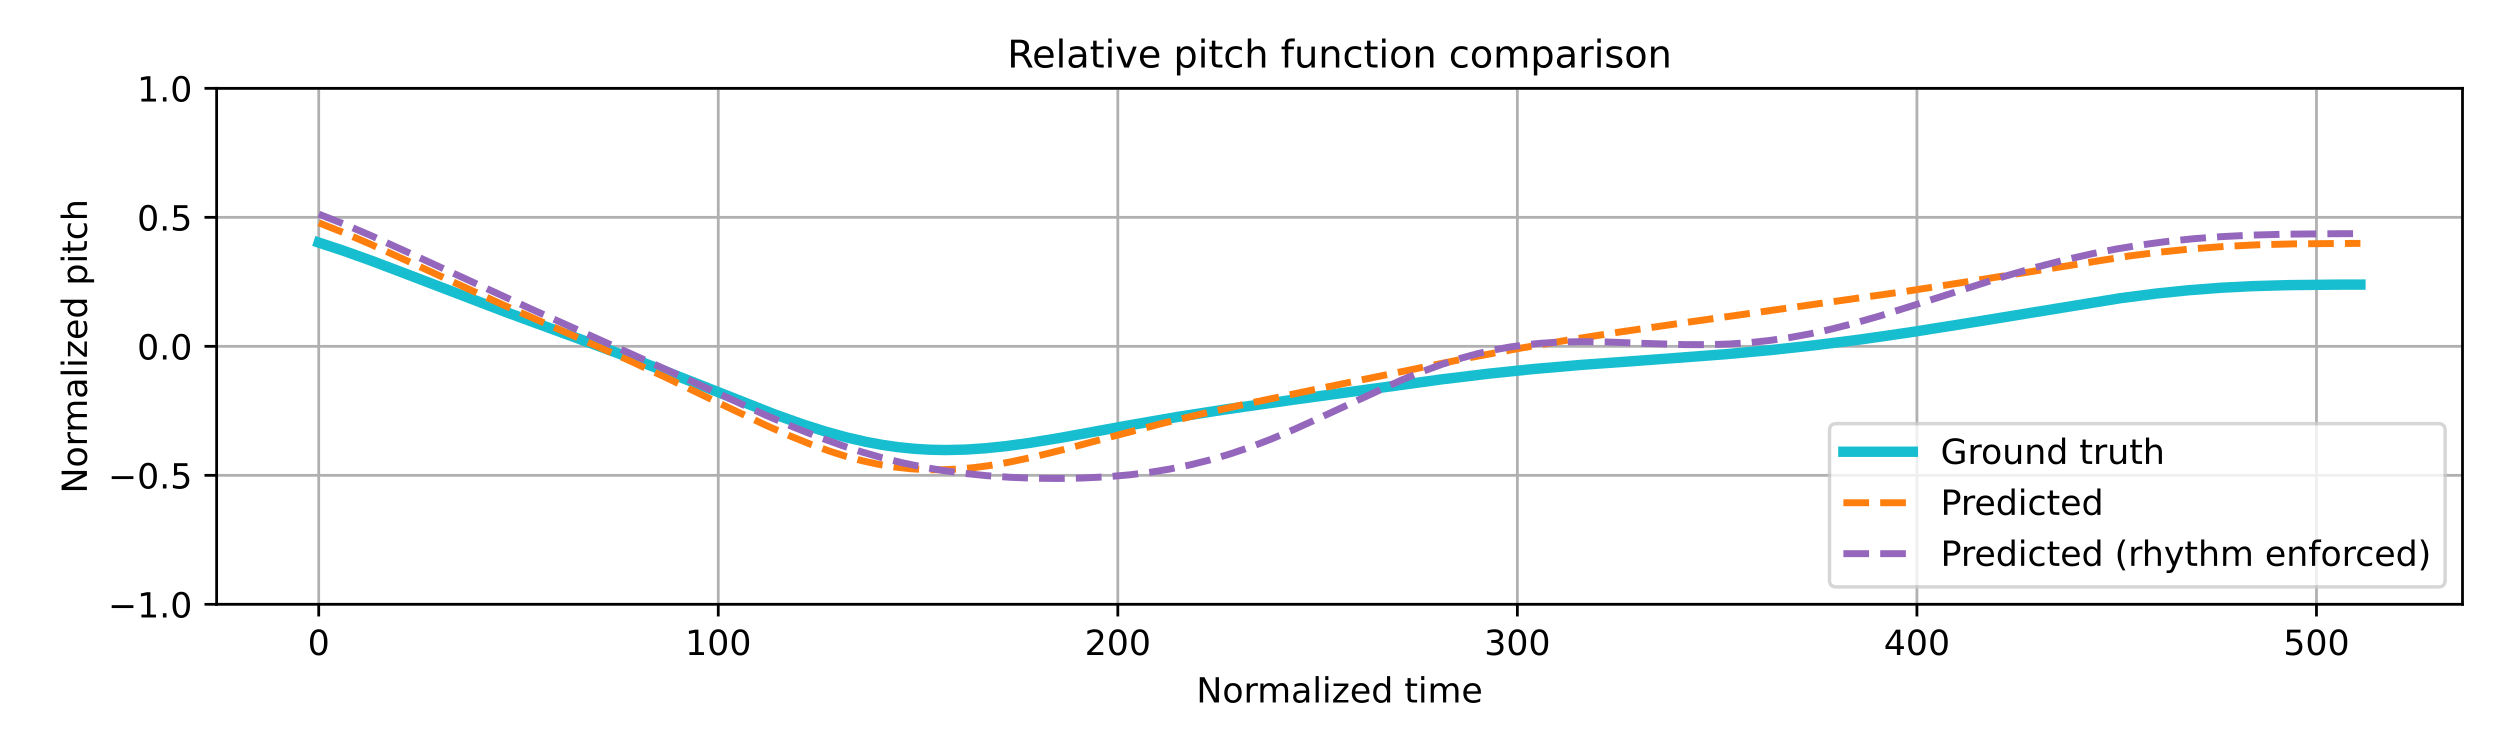
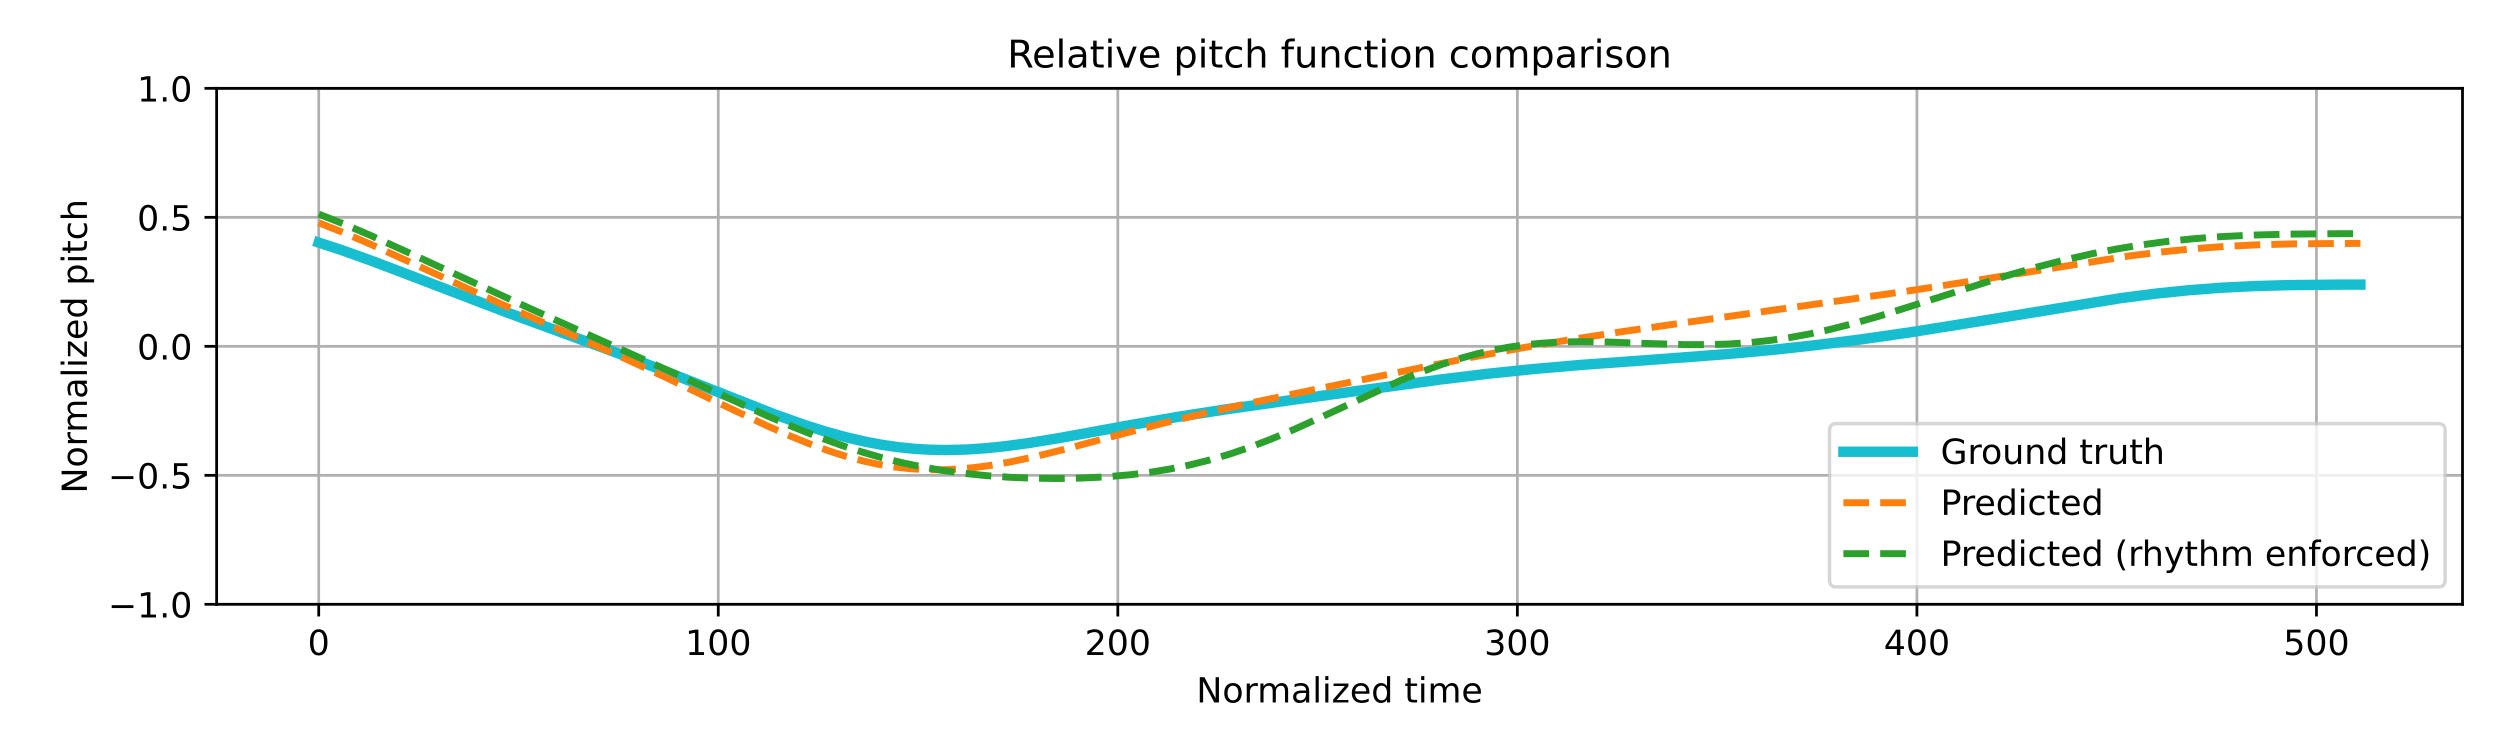
<svg xmlns="http://www.w3.org/2000/svg" xmlns:xlink="http://www.w3.org/1999/xlink" width="720pt" height="216pt" viewBox="0 0 720 216" version="1.1">
  <defs>
    <style type="text/css">*{stroke-linejoin: round; stroke-linecap: butt}</style>
  </defs>
  <g id="figure_1">
    <g id="patch_1">
      <path d="M 0 216  L 720 216  L 720 0  L 0 0  z " style="fill: #ffffff" />
    </g>
    <g id="axes_1">
      <g id="patch_2">
        <path d="M 62.39 174.04  L 709.2 174.04  L 709.2 25.44  L 62.39 25.44  z " style="fill: #ffffff" />
      </g>
      <g id="matplotlib.axis_1">
        <g id="xtick_1">
          <g id="line2d_1">
-             <path d="M 91.79 174.04  L 91.79 25.44  " clip-path="url(#p83f66d5ce4)" style="fill: none; stroke: #b0b0b0; stroke-width: 0.8; stroke-linecap: square" />
+             <path d="M 91.79 174.04  L 91.79 25.44  " clip-path="url(#p42f2ee1b8d)" style="fill: none; stroke: #b0b0b0; stroke-width: 0.8; stroke-linecap: square" />
          </g>
          <g id="line2d_2">
            <defs>
-               <path id="md87427c9be" d="M 0 0  L 0 3.5  " style="stroke: #000000; stroke-width: 0.8" />
-             </defs>
-             <g>
-               <use xlink:href="#md87427c9be" x="91.79" y="174.04" style="stroke: #000000; stroke-width: 0.8" />
+               <path id="m5e69560cb7" d="M 0 0  L 0 3.5  " style="stroke: #000000; stroke-width: 0.8" />
+             </defs>
+             <g>
+               <use xlink:href="#m5e69560cb7" x="91.79" y="174.04" style="stroke: #000000; stroke-width: 0.8" />
            </g>
          </g>
          <g id="text_1">
            <g transform="translate(88.60921 188.6384) scale(0.1 -0.1)">
              <defs>
                <path id="DejaVuSans-30" d="M 2034 4250  Q 1547 4250 1301 3770  Q 1056 3291 1056 2328  Q 1056 1369 1301 889  Q 1547 409 2034 409  Q 2525 409 2770 889  Q 3016 1369 3016 2328  Q 3016 3291 2770 3770  Q 2525 4250 2034 4250  z M 2034 4750  Q 2819 4750 3233 4129  Q 3647 3509 3647 2328  Q 3647 1150 3233 529  Q 2819 -91 2034 -91  Q 1250 -91 836 529  Q 422 1150 422 2328  Q 422 3509 836 4129  Q 1250 4750 2034 4750  z " transform="scale(0.015625)" />
              </defs>
              <use xlink:href="#DejaVuSans-30" />
            </g>
          </g>
        </g>
        <g id="xtick_2">
          <g id="line2d_3">
-             <path d="M 206.861 174.04  L 206.861 25.44  " clip-path="url(#p83f66d5ce4)" style="fill: none; stroke: #b0b0b0; stroke-width: 0.8; stroke-linecap: square" />
+             <path d="M 206.861 174.04  L 206.861 25.44  " clip-path="url(#p42f2ee1b8d)" style="fill: none; stroke: #b0b0b0; stroke-width: 0.8; stroke-linecap: square" />
          </g>
          <g id="line2d_4">
            <g>
-               <use xlink:href="#md87427c9be" x="206.861" y="174.04" style="stroke: #000000; stroke-width: 0.8" />
+               <use xlink:href="#m5e69560cb7" x="206.861" y="174.04" style="stroke: #000000; stroke-width: 0.8" />
            </g>
          </g>
          <g id="text_2">
            <g transform="translate(197.317 188.6384) scale(0.1 -0.1)">
              <defs>
                <path id="DejaVuSans-31" d="M 794 531  L 1825 531  L 1825 4091  L 703 3866  L 703 4441  L 1819 4666  L 2450 4666  L 2450 531  L 3481 531  L 3481 0  L 794 0  L 794 531  z " transform="scale(0.015625)" />
              </defs>
              <use xlink:href="#DejaVuSans-31" />
              <use xlink:href="#DejaVuSans-30" transform="translate(63.62305 0)" />
              <use xlink:href="#DejaVuSans-30" transform="translate(127.2461 0)" />
            </g>
          </g>
        </g>
        <g id="xtick_3">
          <g id="line2d_5">
-             <path d="M 321.931 174.04  L 321.931 25.44  " clip-path="url(#p83f66d5ce4)" style="fill: none; stroke: #b0b0b0; stroke-width: 0.8; stroke-linecap: square" />
+             <path d="M 321.931 174.04  L 321.931 25.44  " clip-path="url(#p42f2ee1b8d)" style="fill: none; stroke: #b0b0b0; stroke-width: 0.8; stroke-linecap: square" />
          </g>
          <g id="line2d_6">
            <g>
-               <use xlink:href="#md87427c9be" x="321.931" y="174.04" style="stroke: #000000; stroke-width: 0.8" />
+               <use xlink:href="#m5e69560cb7" x="321.931" y="174.04" style="stroke: #000000; stroke-width: 0.8" />
            </g>
          </g>
          <g id="text_3">
            <g transform="translate(312.3872 188.6384) scale(0.1 -0.1)">
              <defs>
                <path id="DejaVuSans-32" d="M 1228 531  L 3431 531  L 3431 0  L 469 0  L 469 531  Q 828 903 1448 1529  Q 2069 2156 2228 2338  Q 2531 2678 2651 2914  Q 2772 3150 2772 3378  Q 2772 3750 2511 3984  Q 2250 4219 1831 4219  Q 1534 4219 1204 4116  Q 875 4013 500 3803  L 500 4441  Q 881 4594 1212 4672  Q 1544 4750 1819 4750  Q 2544 4750 2975 4387  Q 3406 4025 3406 3419  Q 3406 3131 3298 2873  Q 3191 2616 2906 2266  Q 2828 2175 2409 1742  Q 1991 1309 1228 531  z " transform="scale(0.015625)" />
              </defs>
              <use xlink:href="#DejaVuSans-32" />
              <use xlink:href="#DejaVuSans-30" transform="translate(63.62305 0)" />
              <use xlink:href="#DejaVuSans-30" transform="translate(127.2461 0)" />
            </g>
          </g>
        </g>
        <g id="xtick_4">
          <g id="line2d_7">
-             <path d="M 437.001 174.04  L 437.001 25.44  " clip-path="url(#p83f66d5ce4)" style="fill: none; stroke: #b0b0b0; stroke-width: 0.8; stroke-linecap: square" />
+             <path d="M 437.001 174.04  L 437.001 25.44  " clip-path="url(#p42f2ee1b8d)" style="fill: none; stroke: #b0b0b0; stroke-width: 0.8; stroke-linecap: square" />
          </g>
          <g id="line2d_8">
            <g>
-               <use xlink:href="#md87427c9be" x="437.001" y="174.04" style="stroke: #000000; stroke-width: 0.8" />
+               <use xlink:href="#m5e69560cb7" x="437.001" y="174.04" style="stroke: #000000; stroke-width: 0.8" />
            </g>
          </g>
          <g id="text_4">
            <g transform="translate(427.4575 188.6384) scale(0.1 -0.1)">
              <defs>
                <path id="DejaVuSans-33" d="M 2597 2516  Q 3050 2419 3304 2112  Q 3559 1806 3559 1356  Q 3559 666 3084 287  Q 2609 -91 1734 -91  Q 1441 -91 1130 -33  Q 819 25 488 141  L 488 750  Q 750 597 1062 519  Q 1375 441 1716 441  Q 2309 441 2620 675  Q 2931 909 2931 1356  Q 2931 1769 2642 2001  Q 2353 2234 1838 2234  L 1294 2234  L 1294 2753  L 1863 2753  Q 2328 2753 2575 2939  Q 2822 3125 2822 3475  Q 2822 3834 2567 4026  Q 2313 4219 1838 4219  Q 1578 4219 1281 4162  Q 984 4106 628 3988  L 628 4550  Q 988 4650 1302 4700  Q 1616 4750 1894 4750  Q 2613 4750 3031 4423  Q 3450 4097 3450 3541  Q 3450 3153 3228 2886  Q 3006 2619 2597 2516  z " transform="scale(0.015625)" />
              </defs>
              <use xlink:href="#DejaVuSans-33" />
              <use xlink:href="#DejaVuSans-30" transform="translate(63.62305 0)" />
              <use xlink:href="#DejaVuSans-30" transform="translate(127.2461 0)" />
            </g>
          </g>
        </g>
        <g id="xtick_5">
          <g id="line2d_9">
-             <path d="M 552.072 174.04  L 552.072 25.44  " clip-path="url(#p83f66d5ce4)" style="fill: none; stroke: #b0b0b0; stroke-width: 0.8; stroke-linecap: square" />
+             <path d="M 552.072 174.04  L 552.072 25.44  " clip-path="url(#p42f2ee1b8d)" style="fill: none; stroke: #b0b0b0; stroke-width: 0.8; stroke-linecap: square" />
          </g>
          <g id="line2d_10">
            <g>
-               <use xlink:href="#md87427c9be" x="552.072" y="174.04" style="stroke: #000000; stroke-width: 0.8" />
+               <use xlink:href="#m5e69560cb7" x="552.072" y="174.04" style="stroke: #000000; stroke-width: 0.8" />
            </g>
          </g>
          <g id="text_5">
            <g transform="translate(542.5278 188.6384) scale(0.1 -0.1)">
              <defs>
                <path id="DejaVuSans-34" d="M 2419 4116  L 825 1625  L 2419 1625  L 2419 4116  z M 2253 4666  L 3047 4666  L 3047 1625  L 3713 1625  L 3713 1100  L 3047 1100  L 3047 0  L 2419 0  L 2419 1100  L 313 1100  L 313 1709  L 2253 4666  z " transform="scale(0.015625)" />
              </defs>
              <use xlink:href="#DejaVuSans-34" />
              <use xlink:href="#DejaVuSans-30" transform="translate(63.62305 0)" />
              <use xlink:href="#DejaVuSans-30" transform="translate(127.2461 0)" />
            </g>
          </g>
        </g>
        <g id="xtick_6">
          <g id="line2d_11">
-             <path d="M 667.142 174.04  L 667.142 25.44  " clip-path="url(#p83f66d5ce4)" style="fill: none; stroke: #b0b0b0; stroke-width: 0.8; stroke-linecap: square" />
+             <path d="M 667.142 174.04  L 667.142 25.44  " clip-path="url(#p42f2ee1b8d)" style="fill: none; stroke: #b0b0b0; stroke-width: 0.8; stroke-linecap: square" />
          </g>
          <g id="line2d_12">
            <g>
-               <use xlink:href="#md87427c9be" x="667.142" y="174.04" style="stroke: #000000; stroke-width: 0.8" />
+               <use xlink:href="#m5e69560cb7" x="667.142" y="174.04" style="stroke: #000000; stroke-width: 0.8" />
            </g>
          </g>
          <g id="text_6">
            <g transform="translate(657.5981 188.6384) scale(0.1 -0.1)">
              <defs>
                <path id="DejaVuSans-35" d="M 691 4666  L 3169 4666  L 3169 4134  L 1269 4134  L 1269 2991  Q 1406 3038 1543 3061  Q 1681 3084 1819 3084  Q 2600 3084 3056 2656  Q 3513 2228 3513 1497  Q 3513 744 3044 326  Q 2575 -91 1722 -91  Q 1428 -91 1123 -41  Q 819 9 494 109  L 494 744  Q 775 591 1075 516  Q 1375 441 1709 441  Q 2250 441 2565 725  Q 2881 1009 2881 1497  Q 2881 1984 2565 2268  Q 2250 2553 1709 2553  Q 1456 2553 1204 2497  Q 953 2441 691 2322  L 691 4666  z " transform="scale(0.015625)" />
              </defs>
              <use xlink:href="#DejaVuSans-35" />
              <use xlink:href="#DejaVuSans-30" transform="translate(63.62305 0)" />
              <use xlink:href="#DejaVuSans-30" transform="translate(127.2461 0)" />
            </g>
          </g>
        </g>
        <g id="text_7">
          <g transform="translate(344.5544 202.3166) scale(0.1 -0.1)">
            <defs>
              <path id="DejaVuSans-4e" d="M 628 4666  L 1478 4666  L 3547 763  L 3547 4666  L 4159 4666  L 4159 0  L 3309 0  L 1241 3903  L 1241 0  L 628 0  L 628 4666  z " transform="scale(0.015625)" />
              <path id="DejaVuSans-6f" d="M 1959 3097  Q 1497 3097 1228 2736  Q 959 2375 959 1747  Q 959 1119 1226 758  Q 1494 397 1959 397  Q 2419 397 2687 759  Q 2956 1122 2956 1747  Q 2956 2369 2687 2733  Q 2419 3097 1959 3097  z M 1959 3584  Q 2709 3584 3137 3096  Q 3566 2609 3566 1747  Q 3566 888 3137 398  Q 2709 -91 1959 -91  Q 1206 -91 779 398  Q 353 888 353 1747  Q 353 2609 779 3096  Q 1206 3584 1959 3584  z " transform="scale(0.015625)" />
              <path id="DejaVuSans-72" d="M 2631 2963  Q 2534 3019 2420 3045  Q 2306 3072 2169 3072  Q 1681 3072 1420 2755  Q 1159 2438 1159 1844  L 1159 0  L 581 0  L 581 3500  L 1159 3500  L 1159 2956  Q 1341 3275 1631 3429  Q 1922 3584 2338 3584  Q 2397 3584 2469 3576  Q 2541 3569 2628 3553  L 2631 2963  z " transform="scale(0.015625)" />
              <path id="DejaVuSans-6d" d="M 3328 2828  Q 3544 3216 3844 3400  Q 4144 3584 4550 3584  Q 5097 3584 5394 3201  Q 5691 2819 5691 2113  L 5691 0  L 5113 0  L 5113 2094  Q 5113 2597 4934 2840  Q 4756 3084 4391 3084  Q 3944 3084 3684 2787  Q 3425 2491 3425 1978  L 3425 0  L 2847 0  L 2847 2094  Q 2847 2600 2669 2842  Q 2491 3084 2119 3084  Q 1678 3084 1418 2786  Q 1159 2488 1159 1978  L 1159 0  L 581 0  L 581 3500  L 1159 3500  L 1159 2956  Q 1356 3278 1631 3431  Q 1906 3584 2284 3584  Q 2666 3584 2933 3390  Q 3200 3197 3328 2828  z " transform="scale(0.015625)" />
              <path id="DejaVuSans-61" d="M 2194 1759  Q 1497 1759 1228 1600  Q 959 1441 959 1056  Q 959 750 1161 570  Q 1363 391 1709 391  Q 2188 391 2477 730  Q 2766 1069 2766 1631  L 2766 1759  L 2194 1759  z M 3341 1997  L 3341 0  L 2766 0  L 2766 531  Q 2569 213 2275 61  Q 1981 -91 1556 -91  Q 1019 -91 701 211  Q 384 513 384 1019  Q 384 1609 779 1909  Q 1175 2209 1959 2209  L 2766 2209  L 2766 2266  Q 2766 2663 2505 2880  Q 2244 3097 1772 3097  Q 1472 3097 1187 3025  Q 903 2953 641 2809  L 641 3341  Q 956 3463 1253 3523  Q 1550 3584 1831 3584  Q 2591 3584 2966 3190  Q 3341 2797 3341 1997  z " transform="scale(0.015625)" />
              <path id="DejaVuSans-6c" d="M 603 4863  L 1178 4863  L 1178 0  L 603 0  L 603 4863  z " transform="scale(0.015625)" />
              <path id="DejaVuSans-69" d="M 603 3500  L 1178 3500  L 1178 0  L 603 0  L 603 3500  z M 603 4863  L 1178 4863  L 1178 4134  L 603 4134  L 603 4863  z " transform="scale(0.015625)" />
              <path id="DejaVuSans-7a" d="M 353 3500  L 3084 3500  L 3084 2975  L 922 459  L 3084 459  L 3084 0  L 275 0  L 275 525  L 2438 3041  L 353 3041  L 353 3500  z " transform="scale(0.015625)" />
              <path id="DejaVuSans-65" d="M 3597 1894  L 3597 1613  L 953 1613  Q 991 1019 1311 708  Q 1631 397 2203 397  Q 2534 397 2845 478  Q 3156 559 3463 722  L 3463 178  Q 3153 47 2828 -22  Q 2503 -91 2169 -91  Q 1331 -91 842 396  Q 353 884 353 1716  Q 353 2575 817 3079  Q 1281 3584 2069 3584  Q 2775 3584 3186 3129  Q 3597 2675 3597 1894  z M 3022 2063  Q 3016 2534 2758 2815  Q 2500 3097 2075 3097  Q 1594 3097 1305 2825  Q 1016 2553 972 2059  L 3022 2063  z " transform="scale(0.015625)" />
              <path id="DejaVuSans-64" d="M 2906 2969  L 2906 4863  L 3481 4863  L 3481 0  L 2906 0  L 2906 525  Q 2725 213 2448 61  Q 2172 -91 1784 -91  Q 1150 -91 751 415  Q 353 922 353 1747  Q 353 2572 751 3078  Q 1150 3584 1784 3584  Q 2172 3584 2448 3432  Q 2725 3281 2906 2969  z M 947 1747  Q 947 1113 1208 752  Q 1469 391 1925 391  Q 2381 391 2643 752  Q 2906 1113 2906 1747  Q 2906 2381 2643 2742  Q 2381 3103 1925 3103  Q 1469 3103 1208 2742  Q 947 2381 947 1747  z " transform="scale(0.015625)" />
              <path id="DejaVuSans-20" transform="scale(0.015625)" />
              <path id="DejaVuSans-74" d="M 1172 4494  L 1172 3500  L 2356 3500  L 2356 3053  L 1172 3053  L 1172 1153  Q 1172 725 1289 603  Q 1406 481 1766 481  L 2356 481  L 2356 0  L 1766 0  Q 1100 0 847 248  Q 594 497 594 1153  L 594 3053  L 172 3053  L 172 3500  L 594 3500  L 594 4494  L 1172 4494  z " transform="scale(0.015625)" />
            </defs>
            <use xlink:href="#DejaVuSans-4e" />
            <use xlink:href="#DejaVuSans-6f" transform="translate(74.80469 0)" />
            <use xlink:href="#DejaVuSans-72" transform="translate(135.9863 0)" />
            <use xlink:href="#DejaVuSans-6d" transform="translate(175.3496 0)" />
            <use xlink:href="#DejaVuSans-61" transform="translate(272.7617 0)" />
            <use xlink:href="#DejaVuSans-6c" transform="translate(334.041 0)" />
            <use xlink:href="#DejaVuSans-69" transform="translate(361.8242 0)" />
            <use xlink:href="#DejaVuSans-7a" transform="translate(389.6074 0)" />
            <use xlink:href="#DejaVuSans-65" transform="translate(442.0977 0)" />
            <use xlink:href="#DejaVuSans-64" transform="translate(503.6211 0)" />
            <use xlink:href="#DejaVuSans-20" transform="translate(567.0977 0)" />
            <use xlink:href="#DejaVuSans-74" transform="translate(598.8848 0)" />
            <use xlink:href="#DejaVuSans-69" transform="translate(638.0938 0)" />
            <use xlink:href="#DejaVuSans-6d" transform="translate(665.877 0)" />
            <use xlink:href="#DejaVuSans-65" transform="translate(763.2891 0)" />
          </g>
        </g>
      </g>
      <g id="matplotlib.axis_2">
        <g id="ytick_1">
          <g id="line2d_13">
-             <path d="M 62.39 174.04  L 709.2 174.04  " clip-path="url(#p83f66d5ce4)" style="fill: none; stroke: #b0b0b0; stroke-width: 0.8; stroke-linecap: square" />
+             <path d="M 62.39 174.04  L 709.2 174.04  " clip-path="url(#p42f2ee1b8d)" style="fill: none; stroke: #b0b0b0; stroke-width: 0.8; stroke-linecap: square" />
          </g>
          <g id="line2d_14">
            <defs>
-               <path id="med3f5a8a96" d="M 0 0  L -3.5 0  " style="stroke: #000000; stroke-width: 0.8" />
-             </defs>
-             <g>
-               <use xlink:href="#med3f5a8a96" x="62.39" y="174.04" style="stroke: #000000; stroke-width: 0.8" />
+               <path id="me6ff61b2c9" d="M 0 0  L -3.5 0  " style="stroke: #000000; stroke-width: 0.8" />
+             </defs>
+             <g>
+               <use xlink:href="#me6ff61b2c9" x="62.39" y="174.04" style="stroke: #000000; stroke-width: 0.8" />
            </g>
          </g>
          <g id="text_8">
            <g transform="translate(31.10719 177.8392) scale(0.1 -0.1)">
              <defs>
                <path id="DejaVuSans-2212" d="M 678 2272  L 4684 2272  L 4684 1741  L 678 1741  L 678 2272  z " transform="scale(0.015625)" />
                <path id="DejaVuSans-2e" d="M 684 794  L 1344 794  L 1344 0  L 684 0  L 684 794  z " transform="scale(0.015625)" />
              </defs>
              <use xlink:href="#DejaVuSans-2212" />
              <use xlink:href="#DejaVuSans-31" transform="translate(83.78906 0)" />
              <use xlink:href="#DejaVuSans-2e" transform="translate(147.4121 0)" />
              <use xlink:href="#DejaVuSans-30" transform="translate(179.1992 0)" />
            </g>
          </g>
        </g>
        <g id="ytick_2">
          <g id="line2d_15">
-             <path d="M 62.39 136.89  L 709.2 136.89  " clip-path="url(#p83f66d5ce4)" style="fill: none; stroke: #b0b0b0; stroke-width: 0.8; stroke-linecap: square" />
+             <path d="M 62.39 136.89  L 709.2 136.89  " clip-path="url(#p42f2ee1b8d)" style="fill: none; stroke: #b0b0b0; stroke-width: 0.8; stroke-linecap: square" />
          </g>
          <g id="line2d_16">
            <g>
-               <use xlink:href="#med3f5a8a96" x="62.39" y="136.89" style="stroke: #000000; stroke-width: 0.8" />
+               <use xlink:href="#me6ff61b2c9" x="62.39" y="136.89" style="stroke: #000000; stroke-width: 0.8" />
            </g>
          </g>
          <g id="text_9">
            <g transform="translate(31.10719 140.6892) scale(0.1 -0.1)">
              <use xlink:href="#DejaVuSans-2212" />
              <use xlink:href="#DejaVuSans-30" transform="translate(83.78906 0)" />
              <use xlink:href="#DejaVuSans-2e" transform="translate(147.4121 0)" />
              <use xlink:href="#DejaVuSans-35" transform="translate(179.1992 0)" />
            </g>
          </g>
        </g>
        <g id="ytick_3">
          <g id="line2d_17">
-             <path d="M 62.39 99.74  L 709.2 99.74  " clip-path="url(#p83f66d5ce4)" style="fill: none; stroke: #b0b0b0; stroke-width: 0.8; stroke-linecap: square" />
+             <path d="M 62.39 99.74  L 709.2 99.74  " clip-path="url(#p42f2ee1b8d)" style="fill: none; stroke: #b0b0b0; stroke-width: 0.8; stroke-linecap: square" />
          </g>
          <g id="line2d_18">
            <g>
-               <use xlink:href="#med3f5a8a96" x="62.39" y="99.74" style="stroke: #000000; stroke-width: 0.8" />
+               <use xlink:href="#me6ff61b2c9" x="62.39" y="99.74" style="stroke: #000000; stroke-width: 0.8" />
            </g>
          </g>
          <g id="text_10">
            <g transform="translate(39.48687 103.5392) scale(0.1 -0.1)">
              <use xlink:href="#DejaVuSans-30" />
              <use xlink:href="#DejaVuSans-2e" transform="translate(63.62305 0)" />
              <use xlink:href="#DejaVuSans-30" transform="translate(95.41016 0)" />
            </g>
          </g>
        </g>
        <g id="ytick_4">
          <g id="line2d_19">
-             <path d="M 62.39 62.59  L 709.2 62.59  " clip-path="url(#p83f66d5ce4)" style="fill: none; stroke: #b0b0b0; stroke-width: 0.8; stroke-linecap: square" />
+             <path d="M 62.39 62.59  L 709.2 62.59  " clip-path="url(#p42f2ee1b8d)" style="fill: none; stroke: #b0b0b0; stroke-width: 0.8; stroke-linecap: square" />
          </g>
          <g id="line2d_20">
            <g>
-               <use xlink:href="#med3f5a8a96" x="62.39" y="62.59" style="stroke: #000000; stroke-width: 0.8" />
+               <use xlink:href="#me6ff61b2c9" x="62.39" y="62.59" style="stroke: #000000; stroke-width: 0.8" />
            </g>
          </g>
          <g id="text_11">
            <g transform="translate(39.48687 66.38922) scale(0.1 -0.1)">
              <use xlink:href="#DejaVuSans-30" />
              <use xlink:href="#DejaVuSans-2e" transform="translate(63.62305 0)" />
              <use xlink:href="#DejaVuSans-35" transform="translate(95.41016 0)" />
            </g>
          </g>
        </g>
        <g id="ytick_5">
          <g id="line2d_21">
-             <path d="M 62.39 25.44  L 709.2 25.44  " clip-path="url(#p83f66d5ce4)" style="fill: none; stroke: #b0b0b0; stroke-width: 0.8; stroke-linecap: square" />
+             <path d="M 62.39 25.44  L 709.2 25.44  " clip-path="url(#p42f2ee1b8d)" style="fill: none; stroke: #b0b0b0; stroke-width: 0.8; stroke-linecap: square" />
          </g>
          <g id="line2d_22">
            <g>
-               <use xlink:href="#med3f5a8a96" x="62.39" y="25.44" style="stroke: #000000; stroke-width: 0.8" />
+               <use xlink:href="#me6ff61b2c9" x="62.39" y="25.44" style="stroke: #000000; stroke-width: 0.8" />
            </g>
          </g>
          <g id="text_12">
            <g transform="translate(39.48687 29.23922) scale(0.1 -0.1)">
              <use xlink:href="#DejaVuSans-31" />
              <use xlink:href="#DejaVuSans-2e" transform="translate(63.62305 0)" />
              <use xlink:href="#DejaVuSans-30" transform="translate(95.41016 0)" />
            </g>
          </g>
        </g>
        <g id="text_13">
          <g transform="translate(25.0275 142.1259) rotate(-90) scale(0.1 -0.1)">
            <defs>
              <path id="DejaVuSans-70" d="M 1159 525  L 1159 -1331  L 581 -1331  L 581 3500  L 1159 3500  L 1159 2969  Q 1341 3281 1617 3432  Q 1894 3584 2278 3584  Q 2916 3584 3314 3078  Q 3713 2572 3713 1747  Q 3713 922 3314 415  Q 2916 -91 2278 -91  Q 1894 -91 1617 61  Q 1341 213 1159 525  z M 3116 1747  Q 3116 2381 2855 2742  Q 2594 3103 2138 3103  Q 1681 3103 1420 2742  Q 1159 2381 1159 1747  Q 1159 1113 1420 752  Q 1681 391 2138 391  Q 2594 391 2855 752  Q 3116 1113 3116 1747  z " transform="scale(0.015625)" />
              <path id="DejaVuSans-63" d="M 3122 3366  L 3122 2828  Q 2878 2963 2633 3030  Q 2388 3097 2138 3097  Q 1578 3097 1268 2742  Q 959 2388 959 1747  Q 959 1106 1268 751  Q 1578 397 2138 397  Q 2388 397 2633 464  Q 2878 531 3122 666  L 3122 134  Q 2881 22 2623 -34  Q 2366 -91 2075 -91  Q 1284 -91 818 406  Q 353 903 353 1747  Q 353 2603 823 3093  Q 1294 3584 2113 3584  Q 2378 3584 2631 3529  Q 2884 3475 3122 3366  z " transform="scale(0.015625)" />
              <path id="DejaVuSans-68" d="M 3513 2113  L 3513 0  L 2938 0  L 2938 2094  Q 2938 2591 2744 2837  Q 2550 3084 2163 3084  Q 1697 3084 1428 2787  Q 1159 2491 1159 1978  L 1159 0  L 581 0  L 581 4863  L 1159 4863  L 1159 2956  Q 1366 3272 1645 3428  Q 1925 3584 2291 3584  Q 2894 3584 3203 3211  Q 3513 2838 3513 2113  z " transform="scale(0.015625)" />
            </defs>
            <use xlink:href="#DejaVuSans-4e" />
            <use xlink:href="#DejaVuSans-6f" transform="translate(74.80469 0)" />
            <use xlink:href="#DejaVuSans-72" transform="translate(135.9863 0)" />
            <use xlink:href="#DejaVuSans-6d" transform="translate(175.3496 0)" />
            <use xlink:href="#DejaVuSans-61" transform="translate(272.7617 0)" />
            <use xlink:href="#DejaVuSans-6c" transform="translate(334.041 0)" />
            <use xlink:href="#DejaVuSans-69" transform="translate(361.8242 0)" />
            <use xlink:href="#DejaVuSans-7a" transform="translate(389.6074 0)" />
            <use xlink:href="#DejaVuSans-65" transform="translate(442.0977 0)" />
            <use xlink:href="#DejaVuSans-64" transform="translate(503.6211 0)" />
            <use xlink:href="#DejaVuSans-20" transform="translate(567.0977 0)" />
            <use xlink:href="#DejaVuSans-70" transform="translate(598.8848 0)" />
            <use xlink:href="#DejaVuSans-69" transform="translate(662.3613 0)" />
            <use xlink:href="#DejaVuSans-74" transform="translate(690.1445 0)" />
            <use xlink:href="#DejaVuSans-63" transform="translate(729.3535 0)" />
            <use xlink:href="#DejaVuSans-68" transform="translate(784.334 0)" />
          </g>
        </g>
      </g>
      <g id="line2d_23">
-         <path d="M 91.79 69.867  L 98.695 72.14  L 106.75 75.017  L 118.257 79.381  L 145.873 89.944  L 166.586 97.519  L 183.847 103.929  L 197.655 109.313  L 222.971 119.296  L 231.025 122.165  L 237.93 124.356  L 243.683 125.937  L 249.437 127.26  L 254.04 128.115  L 258.642 128.779  L 263.245 129.248  L 267.848 129.524  L 272.451 129.613  L 278.204 129.475  L 283.958 129.089  L 289.711 128.49  L 296.616 127.547  L 305.821 126.027  L 324.232 122.661  L 339.192 120.06  L 353 117.901  L 372.562 115.104  L 415.138 109.26  L 428.946 107.593  L 441.604 106.281  L 455.413 105.088  L 474.974 103.666  L 496.838 102.022  L 510.646 100.749  L 523.304 99.357  L 535.962 97.746  L 549.77 95.759  L 565.88 93.197  L 610.757 85.866  L 621.114 84.534  L 630.319 83.585  L 639.525 82.88  L 648.731 82.41  L 659.087 82.115  L 672.895 81.975  L 679.8 81.958  L 679.8 81.958  " clip-path="url(#p83f66d5ce4)" style="fill: none; stroke: #17becf; stroke-width: 3; stroke-linecap: square" />
+         <path d="M 91.79 69.867  L 98.695 72.14  L 106.75 75.017  L 118.257 79.381  L 145.873 89.944  L 166.586 97.519  L 183.847 103.929  L 197.655 109.313  L 222.971 119.296  L 231.025 122.165  L 237.93 124.356  L 243.683 125.937  L 249.437 127.26  L 254.04 128.115  L 258.642 128.779  L 263.245 129.248  L 267.848 129.524  L 272.451 129.613  L 278.204 129.475  L 283.958 129.089  L 289.711 128.49  L 296.616 127.547  L 305.821 126.027  L 324.232 122.661  L 339.192 120.06  L 353 117.901  L 372.562 115.104  L 415.138 109.26  L 428.946 107.593  L 441.604 106.281  L 455.413 105.088  L 474.974 103.666  L 496.838 102.022  L 510.646 100.749  L 523.304 99.357  L 535.962 97.746  L 549.77 95.759  L 565.88 93.197  L 610.757 85.866  L 621.114 84.534  L 630.319 83.585  L 639.525 82.88  L 648.731 82.41  L 659.087 82.115  L 672.895 81.975  L 679.8 81.958  L 679.8 81.958  " clip-path="url(#p42f2ee1b8d)" style="fill: none; stroke: #17becf; stroke-width: 3; stroke-linecap: square" />
      </g>
      <g id="line2d_24">
-         <path d="M 91.79 64.172  L 98.695 66.902  L 106.75 70.356  L 117.106 75.059  L 144.723 87.731  L 163.134 95.81  L 180.395 103.449  L 191.902 108.776  L 208.011 116.524  L 220.669 122.519  L 227.573 125.567  L 233.327 127.9  L 239.08 129.985  L 243.683 131.442  L 248.286 132.685  L 252.889 133.699  L 257.492 134.469  L 262.094 134.991  L 266.697 135.263  L 271.3 135.292  L 275.903 135.089  L 280.506 134.67  L 285.109 134.058  L 290.862 133.057  L 297.766 131.581  L 305.821 129.597  L 319.63 125.906  L 334.589 121.982  L 346.096 119.196  L 358.753 116.365  L 379.466 112.007  L 423.193 103.021  L 438.152 100.223  L 451.96 97.872  L 466.92 95.55  L 487.632 92.576  L 548.619 83.942  L 568.181 80.894  L 613.059 73.741  L 622.264 72.585  L 631.47 71.655  L 640.676 70.969  L 649.881 70.517  L 660.238 70.241  L 674.046 70.114  L 679.8 70.102  L 679.8 70.102  " clip-path="url(#p83f66d5ce4)" style="fill: none; stroke-dasharray: 7.4,3.2; stroke-dashoffset: 0; stroke: #ff7f0e; stroke-width: 2" />
+         <path d="M 91.79 64.172  L 98.695 66.902  L 106.75 70.356  L 117.106 75.059  L 144.723 87.731  L 163.134 95.81  L 180.395 103.449  L 191.902 108.776  L 208.011 116.524  L 220.669 122.519  L 227.573 125.567  L 233.327 127.9  L 239.08 129.985  L 243.683 131.442  L 248.286 132.685  L 252.889 133.699  L 257.492 134.469  L 262.094 134.991  L 266.697 135.263  L 271.3 135.292  L 275.903 135.089  L 280.506 134.67  L 285.109 134.058  L 290.862 133.057  L 297.766 131.581  L 305.821 129.597  L 319.63 125.906  L 334.589 121.982  L 346.096 119.196  L 358.753 116.365  L 379.466 112.007  L 423.193 103.021  L 438.152 100.223  L 451.96 97.872  L 466.92 95.55  L 487.632 92.576  L 548.619 83.942  L 568.181 80.894  L 613.059 73.741  L 622.264 72.585  L 631.47 71.655  L 640.676 70.969  L 649.881 70.517  L 660.238 70.241  L 674.046 70.114  L 679.8 70.102  L 679.8 70.102  " clip-path="url(#p42f2ee1b8d)" style="fill: none; stroke-dasharray: 7.4,3.2; stroke-dashoffset: 0; stroke: #ff7f0e; stroke-width: 2" />
      </g>
      <g id="line2d_25">
-         <path d="M 91.79 61.671  L 98.695 64.38  L 106.75 67.814  L 117.106 72.506  L 152.778 88.905  L 195.354 108.018  L 220.669 119.638  L 228.724 123.083  L 235.628 125.827  L 242.533 128.323  L 248.286 130.185  L 254.04 131.833  L 259.793 133.26  L 265.547 134.467  L 271.3 135.462  L 277.054 136.258  L 283.958 136.975  L 290.862 137.459  L 297.766 137.733  L 304.67 137.808  L 311.575 137.682  L 318.479 137.337  L 325.383 136.742  L 331.137 136.027  L 336.89 135.09  L 342.644 133.91  L 348.397 132.473  L 354.151 130.775  L 359.904 128.822  L 365.658 126.632  L 372.562 123.735  L 380.617 120.084  L 403.631 109.455  L 409.384 107.096  L 415.138 104.972  L 420.891 103.125  L 425.494 101.866  L 430.097 100.81  L 434.7 99.959  L 439.303 99.308  L 443.905 98.845  L 449.659 98.506  L 455.413 98.393  L 462.317 98.48  L 473.824 98.902  L 485.331 99.255  L 492.235 99.255  L 497.989 99.069  L 503.742 98.682  L 509.496 98.077  L 515.249 97.249  L 521.003 96.2  L 526.756 94.945  L 533.66 93.199  L 541.715 90.894  L 552.072 87.649  L 577.387 79.561  L 586.593 76.924  L 594.648 74.853  L 602.702 73.037  L 609.607 71.697  L 616.511 70.561  L 623.415 69.625  L 631.47 68.775  L 639.525 68.161  L 648.731 67.705  L 659.087 67.432  L 672.895 67.306  L 679.8 67.292  L 679.8 67.292  " clip-path="url(#p83f66d5ce4)" style="fill: none; stroke-dasharray: 7.4,3.2; stroke-dashoffset: 0; stroke: #9467bd; stroke-width: 2" />
+         <path d="M 91.79 61.671  L 98.695 64.38  L 106.75 67.814  L 117.106 72.506  L 152.778 88.905  L 195.354 108.018  L 220.669 119.638  L 228.724 123.083  L 235.628 125.827  L 242.533 128.323  L 248.286 130.185  L 254.04 131.833  L 259.793 133.26  L 265.547 134.467  L 271.3 135.462  L 277.054 136.258  L 283.958 136.975  L 290.862 137.459  L 297.766 137.733  L 304.67 137.808  L 311.575 137.682  L 318.479 137.337  L 325.383 136.742  L 331.137 136.027  L 336.89 135.09  L 342.644 133.91  L 348.397 132.473  L 354.151 130.775  L 359.904 128.822  L 365.658 126.632  L 372.562 123.735  L 380.617 120.084  L 403.631 109.455  L 409.384 107.096  L 415.138 104.972  L 420.891 103.125  L 425.494 101.866  L 430.097 100.81  L 434.7 99.959  L 439.303 99.308  L 443.905 98.845  L 449.659 98.506  L 455.413 98.393  L 462.317 98.48  L 473.824 98.902  L 485.331 99.255  L 492.235 99.255  L 497.989 99.069  L 503.742 98.682  L 509.496 98.077  L 515.249 97.249  L 521.003 96.2  L 526.756 94.945  L 533.66 93.199  L 541.715 90.894  L 552.072 87.649  L 577.387 79.561  L 586.593 76.924  L 594.648 74.853  L 602.702 73.037  L 609.607 71.697  L 616.511 70.561  L 623.415 69.625  L 631.47 68.775  L 639.525 68.161  L 648.731 67.705  L 659.087 67.432  L 672.895 67.306  L 679.8 67.292  L 679.8 67.292  " clip-path="url(#p42f2ee1b8d)" style="fill: none; stroke-dasharray: 7.4,3.2; stroke-dashoffset: 0; stroke: #2ca02c; stroke-width: 2" />
      </g>
      <g id="patch_3">
        <path d="M 62.39 174.04  L 62.39 25.44  " style="fill: none; stroke: #000000; stroke-width: 0.8; stroke-linejoin: miter; stroke-linecap: square" />
      </g>
      <g id="patch_4">
        <path d="M 709.2 174.04  L 709.2 25.44  " style="fill: none; stroke: #000000; stroke-width: 0.8; stroke-linejoin: miter; stroke-linecap: square" />
      </g>
      <g id="patch_5">
        <path d="M 62.39 174.04  L 709.2 174.04  " style="fill: none; stroke: #000000; stroke-width: 0.8; stroke-linejoin: miter; stroke-linecap: square" />
      </g>
      <g id="patch_6">
        <path d="M 62.39 25.44  L 709.2 25.44  " style="fill: none; stroke: #000000; stroke-width: 0.8; stroke-linejoin: miter; stroke-linecap: square" />
      </g>
      <g id="text_14">
        <g transform="translate(290.1045 19.44) scale(0.11 -0.11)">
          <defs>
            <path id="DejaVuSans-52" d="M 2841 2188  Q 3044 2119 3236 1894  Q 3428 1669 3622 1275  L 4263 0  L 3584 0  L 2988 1197  Q 2756 1666 2539 1819  Q 2322 1972 1947 1972  L 1259 1972  L 1259 0  L 628 0  L 628 4666  L 2053 4666  Q 2853 4666 3247 4331  Q 3641 3997 3641 3322  Q 3641 2881 3436 2590  Q 3231 2300 2841 2188  z M 1259 4147  L 1259 2491  L 2053 2491  Q 2509 2491 2742 2702  Q 2975 2913 2975 3322  Q 2975 3731 2742 3939  Q 2509 4147 2053 4147  L 1259 4147  z " transform="scale(0.015625)" />
            <path id="DejaVuSans-76" d="M 191 3500  L 800 3500  L 1894 563  L 2988 3500  L 3597 3500  L 2284 0  L 1503 0  L 191 3500  z " transform="scale(0.015625)" />
            <path id="DejaVuSans-66" d="M 2375 4863  L 2375 4384  L 1825 4384  Q 1516 4384 1395 4259  Q 1275 4134 1275 3809  L 1275 3500  L 2222 3500  L 2222 3053  L 1275 3053  L 1275 0  L 697 0  L 697 3053  L 147 3053  L 147 3500  L 697 3500  L 697 3744  Q 697 4328 969 4595  Q 1241 4863 1831 4863  L 2375 4863  z " transform="scale(0.015625)" />
            <path id="DejaVuSans-75" d="M 544 1381  L 544 3500  L 1119 3500  L 1119 1403  Q 1119 906 1312 657  Q 1506 409 1894 409  Q 2359 409 2629 706  Q 2900 1003 2900 1516  L 2900 3500  L 3475 3500  L 3475 0  L 2900 0  L 2900 538  Q 2691 219 2414 64  Q 2138 -91 1772 -91  Q 1169 -91 856 284  Q 544 659 544 1381  z M 1991 3584  L 1991 3584  z " transform="scale(0.015625)" />
            <path id="DejaVuSans-6e" d="M 3513 2113  L 3513 0  L 2938 0  L 2938 2094  Q 2938 2591 2744 2837  Q 2550 3084 2163 3084  Q 1697 3084 1428 2787  Q 1159 2491 1159 1978  L 1159 0  L 581 0  L 581 3500  L 1159 3500  L 1159 2956  Q 1366 3272 1645 3428  Q 1925 3584 2291 3584  Q 2894 3584 3203 3211  Q 3513 2838 3513 2113  z " transform="scale(0.015625)" />
            <path id="DejaVuSans-73" d="M 2834 3397  L 2834 2853  Q 2591 2978 2328 3040  Q 2066 3103 1784 3103  Q 1356 3103 1142 2972  Q 928 2841 928 2578  Q 928 2378 1081 2264  Q 1234 2150 1697 2047  L 1894 2003  Q 2506 1872 2764 1633  Q 3022 1394 3022 966  Q 3022 478 2636 193  Q 2250 -91 1575 -91  Q 1294 -91 989 -36  Q 684 19 347 128  L 347 722  Q 666 556 975 473  Q 1284 391 1588 391  Q 1994 391 2212 530  Q 2431 669 2431 922  Q 2431 1156 2273 1281  Q 2116 1406 1581 1522  L 1381 1569  Q 847 1681 609 1914  Q 372 2147 372 2553  Q 372 3047 722 3315  Q 1072 3584 1716 3584  Q 2034 3584 2315 3537  Q 2597 3491 2834 3397  z " transform="scale(0.015625)" />
          </defs>
          <use xlink:href="#DejaVuSans-52" />
          <use xlink:href="#DejaVuSans-65" transform="translate(64.98242 0)" />
          <use xlink:href="#DejaVuSans-6c" transform="translate(126.5059 0)" />
          <use xlink:href="#DejaVuSans-61" transform="translate(154.2891 0)" />
          <use xlink:href="#DejaVuSans-74" transform="translate(215.5684 0)" />
          <use xlink:href="#DejaVuSans-69" transform="translate(254.7773 0)" />
          <use xlink:href="#DejaVuSans-76" transform="translate(282.5605 0)" />
          <use xlink:href="#DejaVuSans-65" transform="translate(341.7402 0)" />
          <use xlink:href="#DejaVuSans-20" transform="translate(403.2637 0)" />
          <use xlink:href="#DejaVuSans-70" transform="translate(435.0508 0)" />
          <use xlink:href="#DejaVuSans-69" transform="translate(498.5273 0)" />
          <use xlink:href="#DejaVuSans-74" transform="translate(526.3105 0)" />
          <use xlink:href="#DejaVuSans-63" transform="translate(565.5195 0)" />
          <use xlink:href="#DejaVuSans-68" transform="translate(620.5 0)" />
          <use xlink:href="#DejaVuSans-20" transform="translate(683.8789 0)" />
          <use xlink:href="#DejaVuSans-66" transform="translate(715.666 0)" />
          <use xlink:href="#DejaVuSans-75" transform="translate(750.8711 0)" />
          <use xlink:href="#DejaVuSans-6e" transform="translate(814.25 0)" />
          <use xlink:href="#DejaVuSans-63" transform="translate(877.6289 0)" />
          <use xlink:href="#DejaVuSans-74" transform="translate(932.6094 0)" />
          <use xlink:href="#DejaVuSans-69" transform="translate(971.8184 0)" />
          <use xlink:href="#DejaVuSans-6f" transform="translate(999.6016 0)" />
          <use xlink:href="#DejaVuSans-6e" transform="translate(1060.783 0)" />
          <use xlink:href="#DejaVuSans-20" transform="translate(1124.162 0)" />
          <use xlink:href="#DejaVuSans-63" transform="translate(1155.949 0)" />
          <use xlink:href="#DejaVuSans-6f" transform="translate(1210.93 0)" />
          <use xlink:href="#DejaVuSans-6d" transform="translate(1272.111 0)" />
          <use xlink:href="#DejaVuSans-70" transform="translate(1369.523 0)" />
          <use xlink:href="#DejaVuSans-61" transform="translate(1433 0)" />
          <use xlink:href="#DejaVuSans-72" transform="translate(1494.279 0)" />
          <use xlink:href="#DejaVuSans-69" transform="translate(1535.393 0)" />
          <use xlink:href="#DejaVuSans-73" transform="translate(1563.176 0)" />
          <use xlink:href="#DejaVuSans-6f" transform="translate(1615.275 0)" />
          <use xlink:href="#DejaVuSans-6e" transform="translate(1676.457 0)" />
        </g>
      </g>
      <g id="legend_1">
        <g id="patch_7">
          <path d="M 528.894 169.04  L 702.2 169.04  Q 704.2 169.04 704.2 167.04  L 704.2 124.006  Q 704.2 122.006 702.2 122.006  L 528.894 122.006  Q 526.894 122.006 526.894 124.006  L 526.894 167.04  Q 526.894 169.04 528.894 169.04  z " style="fill: #ffffff; opacity: 0.8; stroke: #cccccc; stroke-linejoin: miter" />
        </g>
        <g id="line2d_26">
          <path d="M 530.894 130.104  L 540.894 130.104  L 550.894 130.104  " style="fill: none; stroke: #17becf; stroke-width: 3; stroke-linecap: square" />
        </g>
        <g id="text_15">
          <g transform="translate(558.8937 133.6041) scale(0.1 -0.1)">
            <defs>
              <path id="DejaVuSans-47" d="M 3809 666  L 3809 1919  L 2778 1919  L 2778 2438  L 4434 2438  L 4434 434  Q 4069 175 3628 42  Q 3188 -91 2688 -91  Q 1594 -91 976 548  Q 359 1188 359 2328  Q 359 3472 976 4111  Q 1594 4750 2688 4750  Q 3144 4750 3555 4637  Q 3966 4525 4313 4306  L 4313 3634  Q 3963 3931 3569 4081  Q 3175 4231 2741 4231  Q 1884 4231 1454 3753  Q 1025 3275 1025 2328  Q 1025 1384 1454 906  Q 1884 428 2741 428  Q 3075 428 3337 486  Q 3600 544 3809 666  z " transform="scale(0.015625)" />
            </defs>
            <use xlink:href="#DejaVuSans-47" />
            <use xlink:href="#DejaVuSans-72" transform="translate(77.49023 0)" />
            <use xlink:href="#DejaVuSans-6f" transform="translate(116.3535 0)" />
            <use xlink:href="#DejaVuSans-75" transform="translate(177.5352 0)" />
            <use xlink:href="#DejaVuSans-6e" transform="translate(240.9141 0)" />
            <use xlink:href="#DejaVuSans-64" transform="translate(304.293 0)" />
            <use xlink:href="#DejaVuSans-20" transform="translate(367.7695 0)" />
            <use xlink:href="#DejaVuSans-74" transform="translate(399.5566 0)" />
            <use xlink:href="#DejaVuSans-72" transform="translate(438.7656 0)" />
            <use xlink:href="#DejaVuSans-75" transform="translate(479.8789 0)" />
            <use xlink:href="#DejaVuSans-74" transform="translate(543.2578 0)" />
            <use xlink:href="#DejaVuSans-68" transform="translate(582.4668 0)" />
          </g>
        </g>
        <g id="line2d_27">
          <path d="M 530.894 144.782  L 540.894 144.782  L 550.894 144.782  " style="fill: none; stroke-dasharray: 7.4,3.2; stroke-dashoffset: 0; stroke: #ff7f0e; stroke-width: 2" />
        </g>
        <g id="text_16">
          <g transform="translate(558.8937 148.2822) scale(0.1 -0.1)">
            <defs>
              <path id="DejaVuSans-50" d="M 1259 4147  L 1259 2394  L 2053 2394  Q 2494 2394 2734 2622  Q 2975 2850 2975 3272  Q 2975 3691 2734 3919  Q 2494 4147 2053 4147  L 1259 4147  z M 628 4666  L 2053 4666  Q 2838 4666 3239 4311  Q 3641 3956 3641 3272  Q 3641 2581 3239 2228  Q 2838 1875 2053 1875  L 1259 1875  L 1259 0  L 628 0  L 628 4666  z " transform="scale(0.015625)" />
            </defs>
            <use xlink:href="#DejaVuSans-50" />
            <use xlink:href="#DejaVuSans-72" transform="translate(58.55273 0)" />
            <use xlink:href="#DejaVuSans-65" transform="translate(97.41602 0)" />
            <use xlink:href="#DejaVuSans-64" transform="translate(158.9395 0)" />
            <use xlink:href="#DejaVuSans-69" transform="translate(222.416 0)" />
            <use xlink:href="#DejaVuSans-63" transform="translate(250.1992 0)" />
            <use xlink:href="#DejaVuSans-74" transform="translate(305.1797 0)" />
            <use xlink:href="#DejaVuSans-65" transform="translate(344.3887 0)" />
            <use xlink:href="#DejaVuSans-64" transform="translate(405.9121 0)" />
          </g>
        </g>
        <g id="line2d_28">
-           <path d="M 530.894 159.46  L 540.894 159.46  L 550.894 159.46  " style="fill: none; stroke-dasharray: 7.4,3.2; stroke-dashoffset: 0; stroke: #9467bd; stroke-width: 2" />
+           <path d="M 530.894 159.46  L 540.894 159.46  L 550.894 159.46  " style="fill: none; stroke-dasharray: 7.4,3.2; stroke-dashoffset: 0; stroke: #2ca02c; stroke-width: 2" />
        </g>
        <g id="text_17">
          <g transform="translate(558.8937 162.9603) scale(0.1 -0.1)">
            <defs>
              <path id="DejaVuSans-28" d="M 1984 4856  Q 1566 4138 1362 3434  Q 1159 2731 1159 2009  Q 1159 1288 1364 580  Q 1569 -128 1984 -844  L 1484 -844  Q 1016 -109 783 600  Q 550 1309 550 2009  Q 550 2706 781 3412  Q 1013 4119 1484 4856  L 1984 4856  z " transform="scale(0.015625)" />
              <path id="DejaVuSans-79" d="M 2059 -325  Q 1816 -950 1584 -1140  Q 1353 -1331 966 -1331  L 506 -1331  L 506 -850  L 844 -850  Q 1081 -850 1212 -737  Q 1344 -625 1503 -206  L 1606 56  L 191 3500  L 800 3500  L 1894 763  L 2988 3500  L 3597 3500  L 2059 -325  z " transform="scale(0.015625)" />
              <path id="DejaVuSans-29" d="M 513 4856  L 1013 4856  Q 1481 4119 1714 3412  Q 1947 2706 1947 2009  Q 1947 1309 1714 600  Q 1481 -109 1013 -844  L 513 -844  Q 928 -128 1133 580  Q 1338 1288 1338 2009  Q 1338 2731 1133 3434  Q 928 4138 513 4856  z " transform="scale(0.015625)" />
            </defs>
            <use xlink:href="#DejaVuSans-50" />
            <use xlink:href="#DejaVuSans-72" transform="translate(58.55273 0)" />
            <use xlink:href="#DejaVuSans-65" transform="translate(97.41602 0)" />
            <use xlink:href="#DejaVuSans-64" transform="translate(158.9395 0)" />
            <use xlink:href="#DejaVuSans-69" transform="translate(222.416 0)" />
            <use xlink:href="#DejaVuSans-63" transform="translate(250.1992 0)" />
            <use xlink:href="#DejaVuSans-74" transform="translate(305.1797 0)" />
            <use xlink:href="#DejaVuSans-65" transform="translate(344.3887 0)" />
            <use xlink:href="#DejaVuSans-64" transform="translate(405.9121 0)" />
            <use xlink:href="#DejaVuSans-20" transform="translate(469.3887 0)" />
            <use xlink:href="#DejaVuSans-28" transform="translate(501.1758 0)" />
            <use xlink:href="#DejaVuSans-72" transform="translate(540.1895 0)" />
            <use xlink:href="#DejaVuSans-68" transform="translate(579.5527 0)" />
            <use xlink:href="#DejaVuSans-79" transform="translate(642.9316 0)" />
            <use xlink:href="#DejaVuSans-74" transform="translate(702.1113 0)" />
            <use xlink:href="#DejaVuSans-68" transform="translate(741.3203 0)" />
            <use xlink:href="#DejaVuSans-6d" transform="translate(804.6992 0)" />
            <use xlink:href="#DejaVuSans-20" transform="translate(902.1113 0)" />
            <use xlink:href="#DejaVuSans-65" transform="translate(933.8984 0)" />
            <use xlink:href="#DejaVuSans-6e" transform="translate(995.4219 0)" />
            <use xlink:href="#DejaVuSans-66" transform="translate(1058.801 0)" />
            <use xlink:href="#DejaVuSans-6f" transform="translate(1094.006 0)" />
            <use xlink:href="#DejaVuSans-72" transform="translate(1155.188 0)" />
            <use xlink:href="#DejaVuSans-63" transform="translate(1194.051 0)" />
            <use xlink:href="#DejaVuSans-65" transform="translate(1249.031 0)" />
            <use xlink:href="#DejaVuSans-64" transform="translate(1310.555 0)" />
            <use xlink:href="#DejaVuSans-29" transform="translate(1374.031 0)" />
          </g>
        </g>
      </g>
    </g>
  </g>
  <defs>
-     <clipPath id="p83f66d5ce4">
+     <clipPath id="p42f2ee1b8d">
      <rect x="62.39" y="25.44" width="646.81" height="148.6" />
    </clipPath>
  </defs>
</svg>
